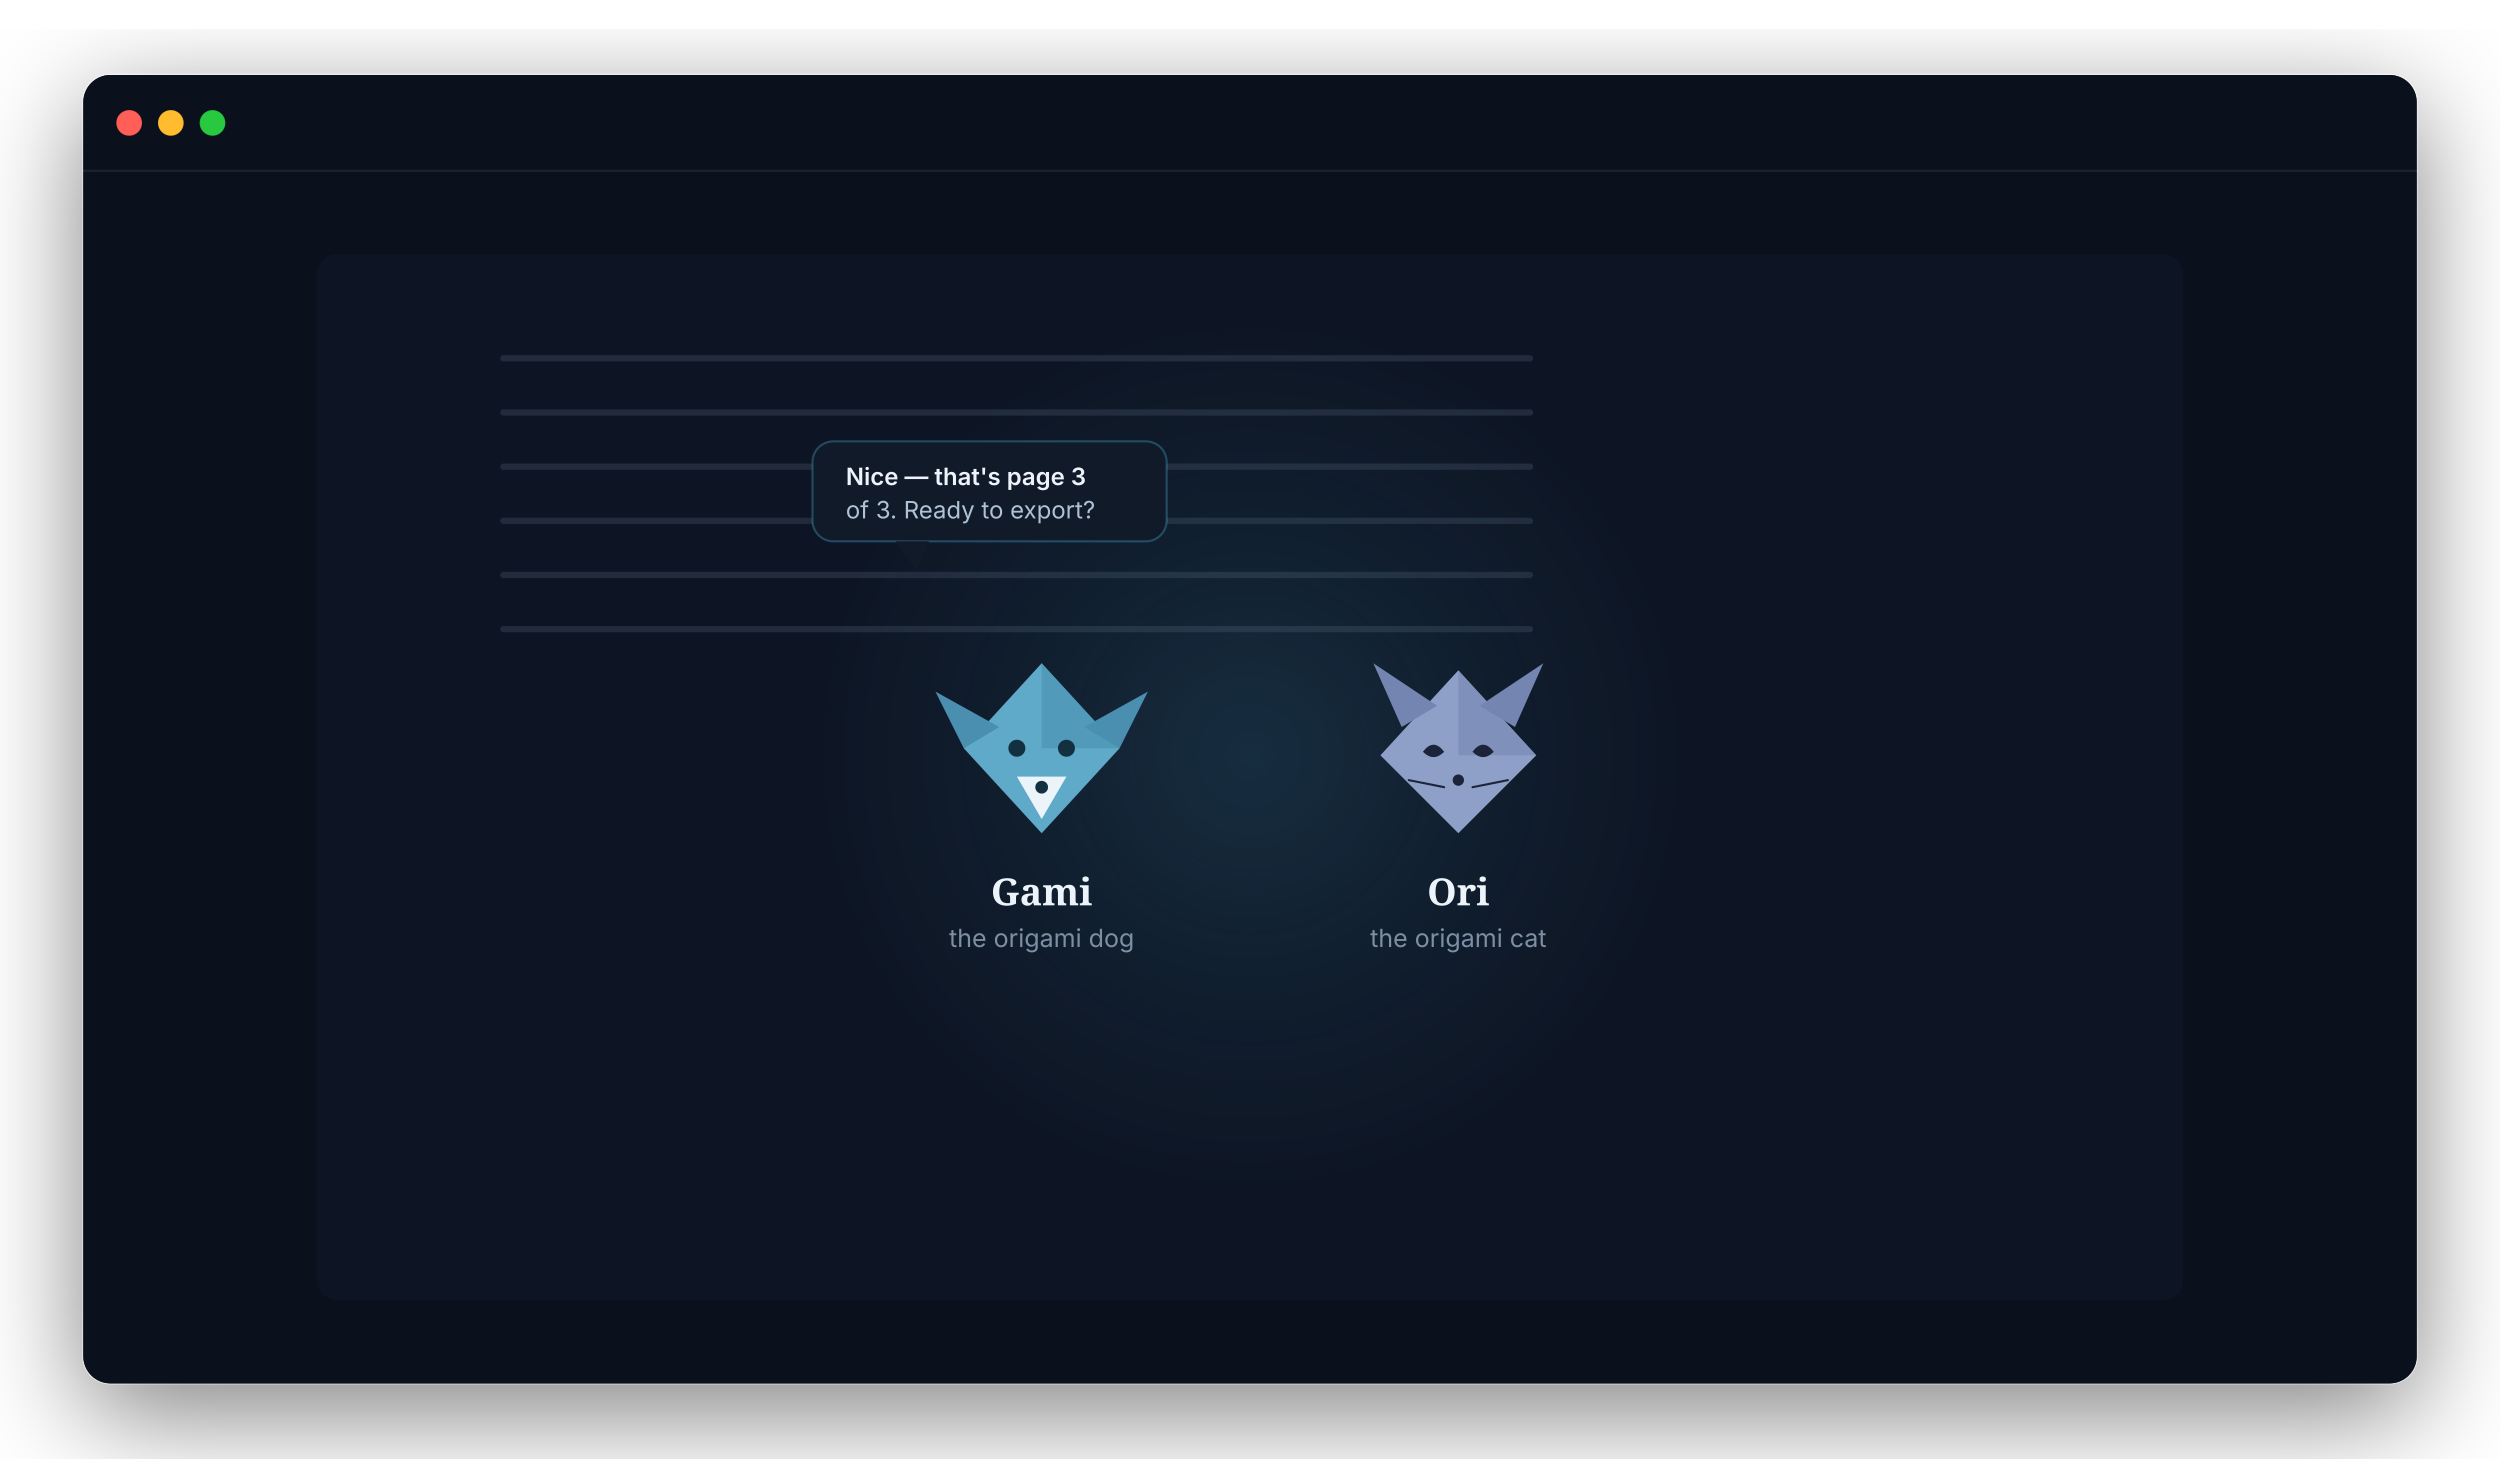
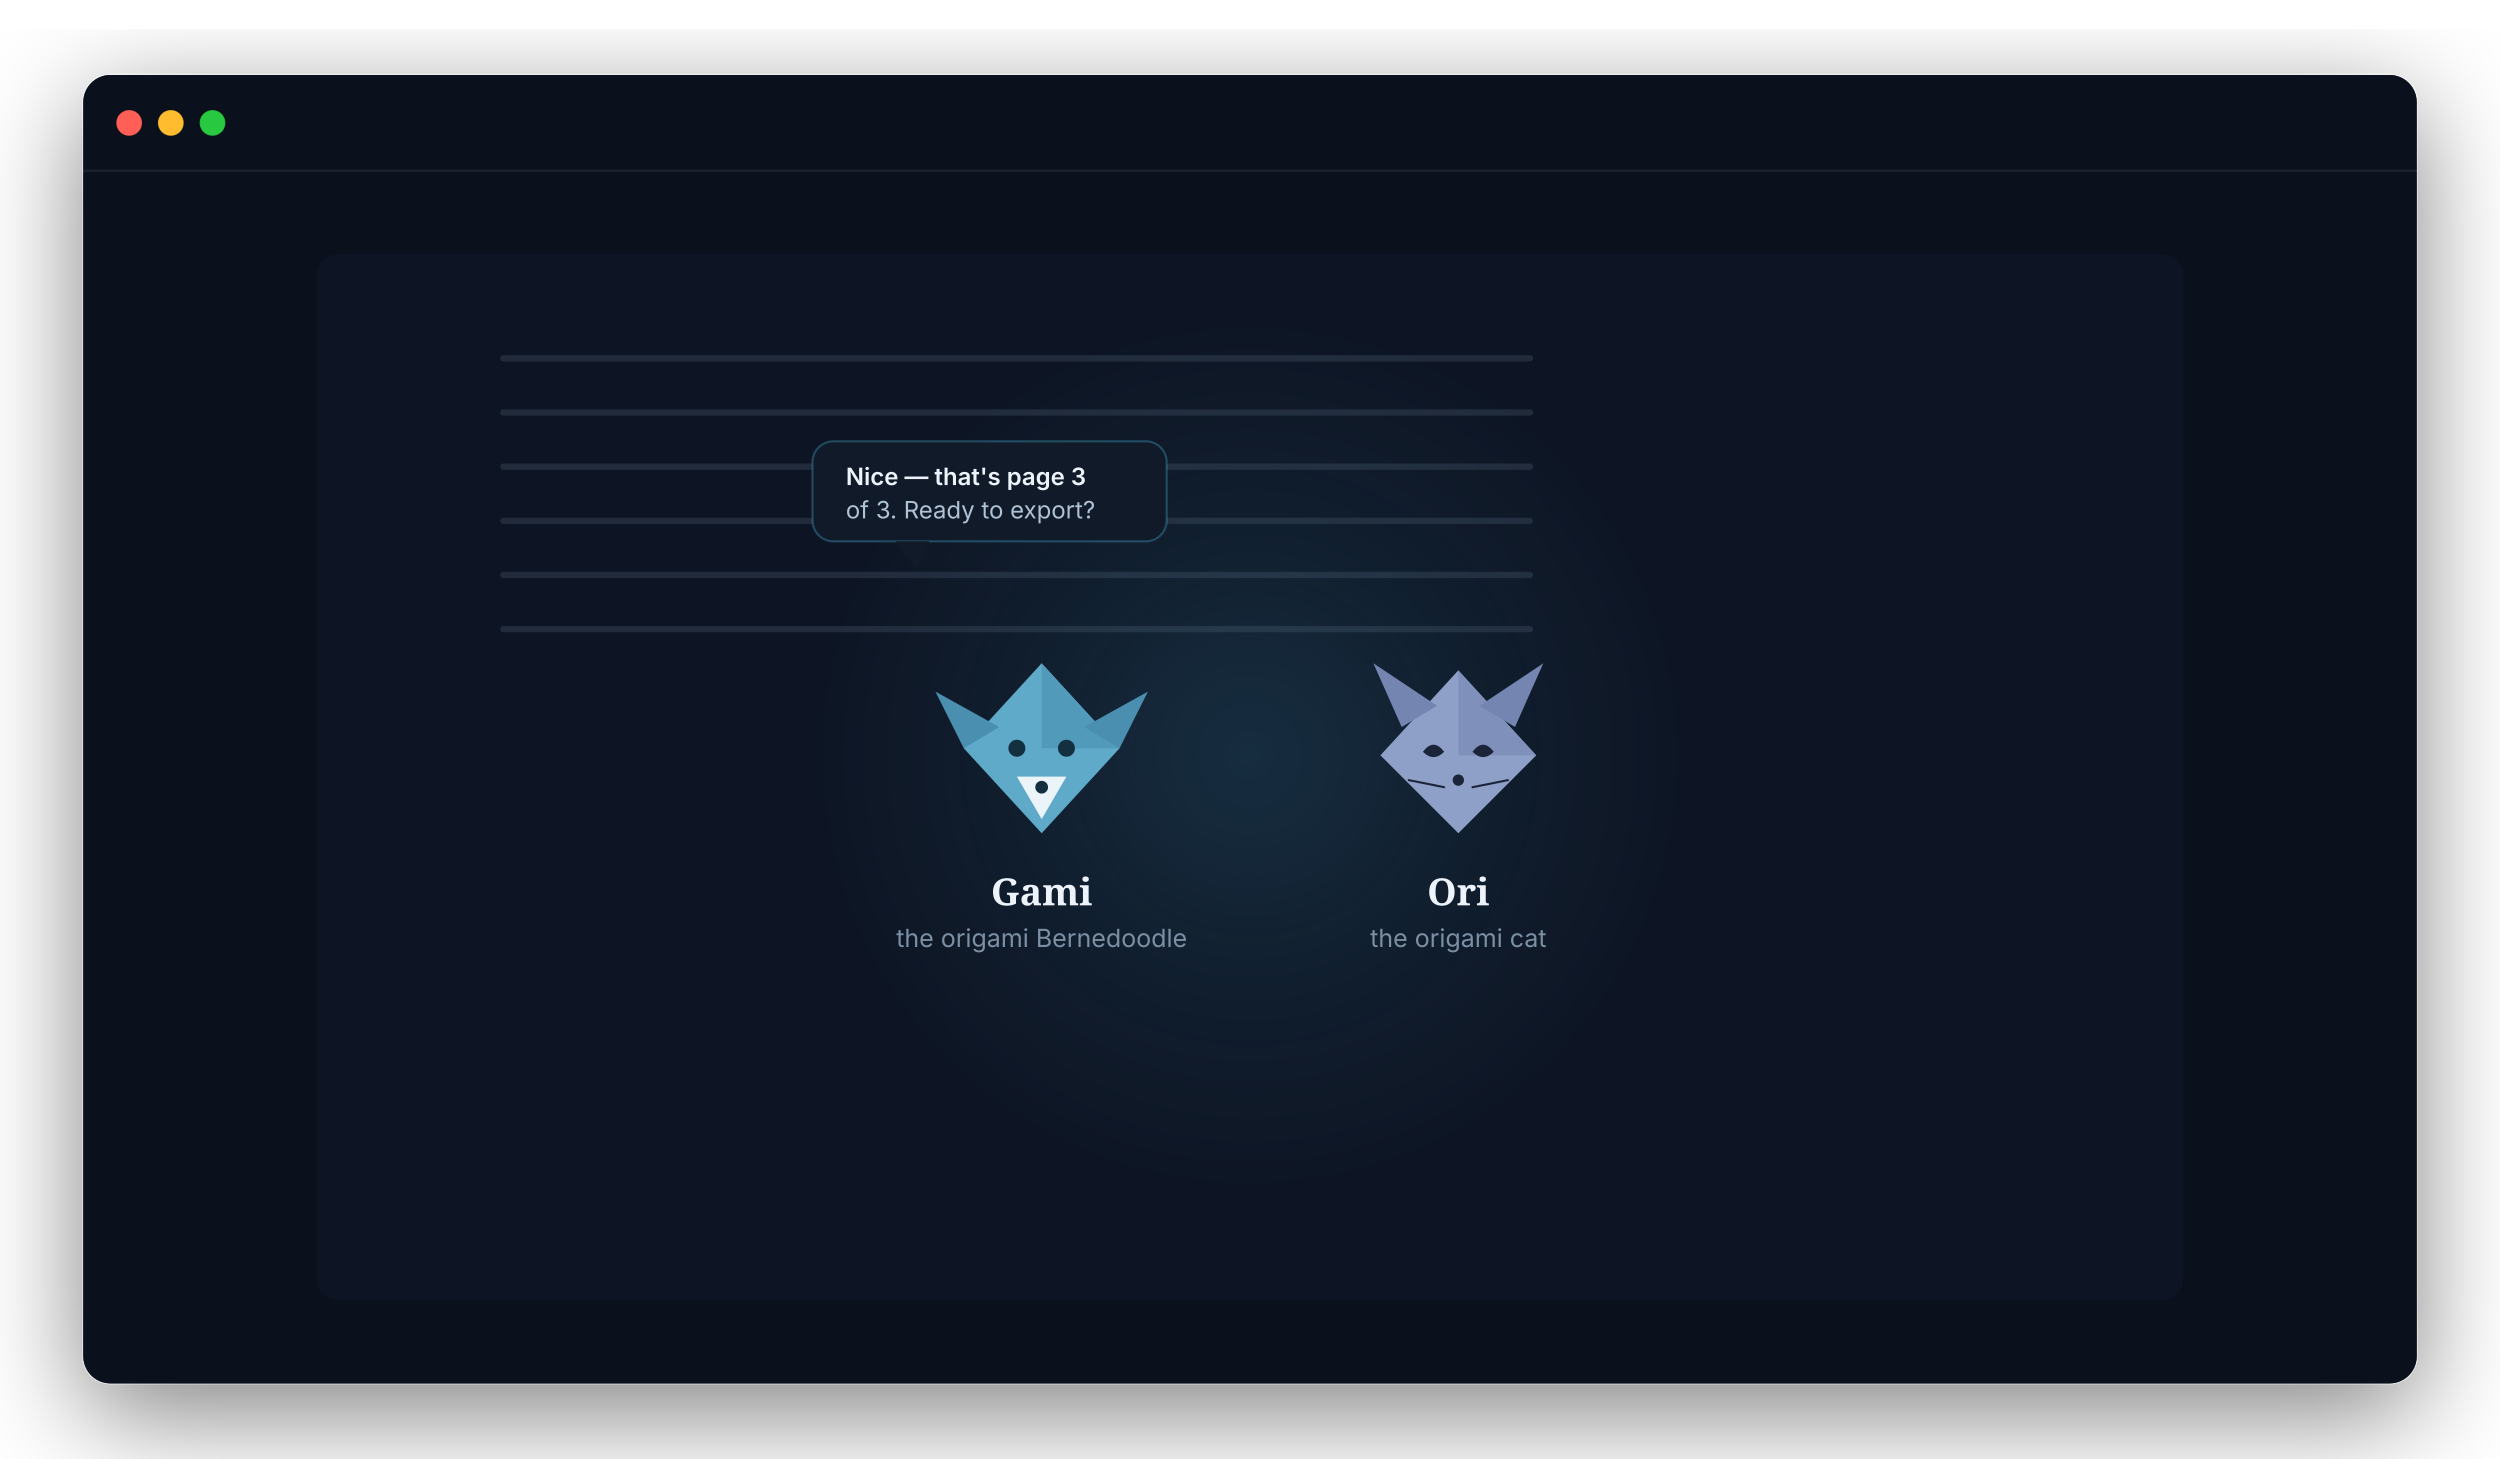
<svg xmlns="http://www.w3.org/2000/svg" width="1200" height="700" viewBox="0 0 1200 700" role="img" aria-labelledby="ti de" font-family="ui-sans-serif, -apple-system, 'SF Pro Text', 'Segoe UI', sans-serif">
  <defs>
    <linearGradient id="appGrad" x1="0" y1="0" x2="1" y2="1">
      <stop offset="0" stop-color="#7ADEF4" />
      <stop offset="1" stop-color="#4FC3E8" />
    </linearGradient>
    <linearGradient id="accentGrad" x1="0" y1="0" x2="1" y2="1">
      <stop offset="0" stop-color="#7ADEF4" />
      <stop offset="1" stop-color="#4FC3E8" />
    </linearGradient>
    <linearGradient id="winGrad" x1="0" y1="0" x2="0" y2="1">
      <stop offset="0" stop-color="#0C1524" />
      <stop offset="1" stop-color="#0A101C" />
    </linearGradient>
    <linearGradient id="paperGrad" x1="0" y1="0" x2="0" y2="1">
      <stop offset="0" stop-color="#FFFFFF" />
      <stop offset="1" stop-color="#F4F1EA" />
    </linearGradient>
    <filter id="winShadow" x="-20%" y="-20%" width="140%" height="140%">
      <feDropShadow dx="0" dy="14" stdDeviation="26" flood-color="#000000" flood-opacity="0.5" />
    </filter>
    <filter id="softShadow" x="-40%" y="-40%" width="180%" height="180%">
      <feDropShadow dx="0" dy="6" stdDeviation="12" flood-color="#000000" flood-opacity="0.35" />
    </filter>
    <radialGradient id="glow" cx="0.5" cy="0.5" r="0.5">
      <stop offset="0" stop-color="#4FC3E8" stop-opacity="0.14" />
      <stop offset="0.55" stop-color="#4FC3E8" stop-opacity="0.05" />
      <stop offset="1" stop-color="#4FC3E8" stop-opacity="0" />
    </radialGradient>
  </defs>
  <rect width="1200" height="700" fill="none" />
  <g filter="url(#winShadow)">
    <rect x="40.00" y="36.00" width="1120.00" height="628.00" rx="13.00" fill="url(#winGrad)" />
    <rect x="40.00" y="36.00" width="1120.00" height="628.00" rx="13.00" fill="none" stroke="#EDF3FA" stroke-width="1" stroke-opacity="0.1" />
  </g>
  <rect x="40.00" y="36.00" width="1120.00" height="628.00" rx="13.00" fill="#0A101C" />
  <circle cx="62.00" cy="59.00" r="6.20" fill="#FF5F57" />
  <circle cx="82.00" cy="59.00" r="6.20" fill="#FEBC2E" />
  <circle cx="102.00" cy="59.00" r="6.20" fill="#28C840" />
  <circle cx="62.00" cy="59.00" r="6.20" fill="none" stroke="#000" stroke-width="0.5" opacity="0.15" />
  <circle cx="82.00" cy="59.00" r="6.20" fill="none" stroke="#000" stroke-width="0.5" opacity="0.15" />
  <circle cx="102.00" cy="59.00" r="6.20" fill="none" stroke="#000" stroke-width="0.5" opacity="0.15" />
  <line x1="40.00" y1="82.00" x2="1160.00" y2="82.00" stroke="#EDF3FA" stroke-width="1" stroke-linecap="round" opacity="0.08" />
  <rect x="152.00" y="122.00" width="896.00" height="502.00" rx="10.00" fill="#0D1524" />
  <line x1="241.60" y1="172.00" x2="734.40" y2="172.00" stroke="#7C8FA3" stroke-width="3" stroke-linecap="round" opacity="0.18" />
  <line x1="241.60" y1="198.00" x2="734.40" y2="198.00" stroke="#7C8FA3" stroke-width="3" stroke-linecap="round" opacity="0.18" />
  <line x1="241.60" y1="224.00" x2="734.40" y2="224.00" stroke="#7C8FA3" stroke-width="3" stroke-linecap="round" opacity="0.18" />
  <line x1="241.60" y1="250.00" x2="734.40" y2="250.00" stroke="#7C8FA3" stroke-width="3" stroke-linecap="round" opacity="0.18" />
  <line x1="241.60" y1="276.00" x2="734.40" y2="276.00" stroke="#7C8FA3" stroke-width="3" stroke-linecap="round" opacity="0.18" />
  <line x1="241.60" y1="302.00" x2="734.40" y2="302.00" stroke="#7C8FA3" stroke-width="3" stroke-linecap="round" opacity="0.18" />
  <circle cx="600.0" cy="362.6" r="210.0" fill="url(#glow)" />
  <path d="M500.0 318.36 L537.4 359.16 L500.0 399.96 L462.6 359.16 Z" fill="#5FA9C9" />
  <path d="M500.0 318.36 L537.4 359.16 L500.0 359.16 Z" fill="#4A8FB0" opacity="0.6" />
  <path d="M462.6 359.16 L449.0 331.96 L479.6 348.96 Z" fill="#4A8FB0" />
  <path d="M537.4 359.16 L551.0 331.96 L520.4 348.96 Z" fill="#4A8FB0" />
  <path d="M488.1 372.76 L511.9 372.76 L500.0 393.16 Z" fill="#EAF4F9" />
  <circle cx="488.10" cy="359.16" r="4.08" fill="#12303F" />
  <circle cx="511.90" cy="359.16" r="4.08" fill="#12303F" />
  <circle cx="500.00" cy="377.86" r="3.06" fill="#12303F" />
  <path d="M700.0 321.76 L737.4 362.56 L700.0 399.96 L662.6 362.56 Z" fill="#8FA0C8" />
  <path d="M700.0 321.76 L737.4 362.56 L700.0 362.56 Z" fill="#7385B0" opacity="0.55" />
  <path d="M672.8 348.96 L659.2 318.36 L689.8 338.76 Z" fill="#7385B0" />
  <path d="M727.2 348.96 L740.8 318.36 L710.2 338.76 Z" fill="#7385B0" />
  <path d="M683.0 360.86 q5.1 -6.8 10.2 0 q-5.1 5.1 -10.2 0Z" fill="#1B2438" />
  <path d="M706.8 360.86 q5.1 -6.8 10.2 0 q-5.1 5.1 -10.2 0Z" fill="#1B2438" />
  <circle cx="700.00" cy="374.46" r="2.72" fill="#1B2438" />
  <line x1="693.20" y1="377.86" x2="676.20" y2="374.46" stroke="#1B2438" stroke-width="1" stroke-linecap="round" />
  <line x1="706.80" y1="377.86" x2="723.80" y2="374.46" stroke="#1B2438" stroke-width="1" stroke-linecap="round" />
  <text x="500.00" y="434.56" font-family="ui-serif, 'New York', Georgia, 'Songti SC', serif" font-size="18" font-weight="700" fill="#EDF3FA" text-anchor="middle">Gami</text>
-   <text x="500.00" y="454.56" font-family="ui-sans-serif, -apple-system, 'SF Pro Text', 'Segoe UI', sans-serif" font-size="12" font-weight="400" fill="#7C8FA3" text-anchor="middle">the origami dog</text>
+   <text x="500.00" y="454.56" font-family="ui-sans-serif, -apple-system, 'SF Pro Text', 'Segoe UI', sans-serif" font-size="12" font-weight="400" fill="#7C8FA3" text-anchor="middle">the origami Bernedoodle</text>
  <text x="700.00" y="434.56" font-family="ui-serif, 'New York', Georgia, 'Songti SC', serif" font-size="18" font-weight="700" fill="#EDF3FA" text-anchor="middle">Ori</text>
  <text x="700.00" y="454.56" font-family="ui-sans-serif, -apple-system, 'SF Pro Text', 'Segoe UI', sans-serif" font-size="12" font-weight="400" fill="#7C8FA3" text-anchor="middle">the origami cat</text>
  <rect x="390.00" y="211.84" width="170.00" height="48.00" rx="10.00" fill="#111A29" stroke="#4FC3E8" stroke-width="1" stroke-opacity="0.3" />
  <path d="M430.0 259.84 l10 14 l6 -14 Z" fill="#111A29" />
  <text x="406.00" y="232.84" font-family="ui-sans-serif, -apple-system, 'SF Pro Text', 'Segoe UI', sans-serif" font-size="11.5" font-weight="600" fill="#EDF3FA" text-anchor="start">Nice — that's page 3</text>
  <text x="406.00" y="248.84" font-family="ui-sans-serif, -apple-system, 'SF Pro Text', 'Segoe UI', sans-serif" font-size="11.5" font-weight="400" fill="#AFC2D6" text-anchor="start">of 3. Ready to export?</text>
</svg>
